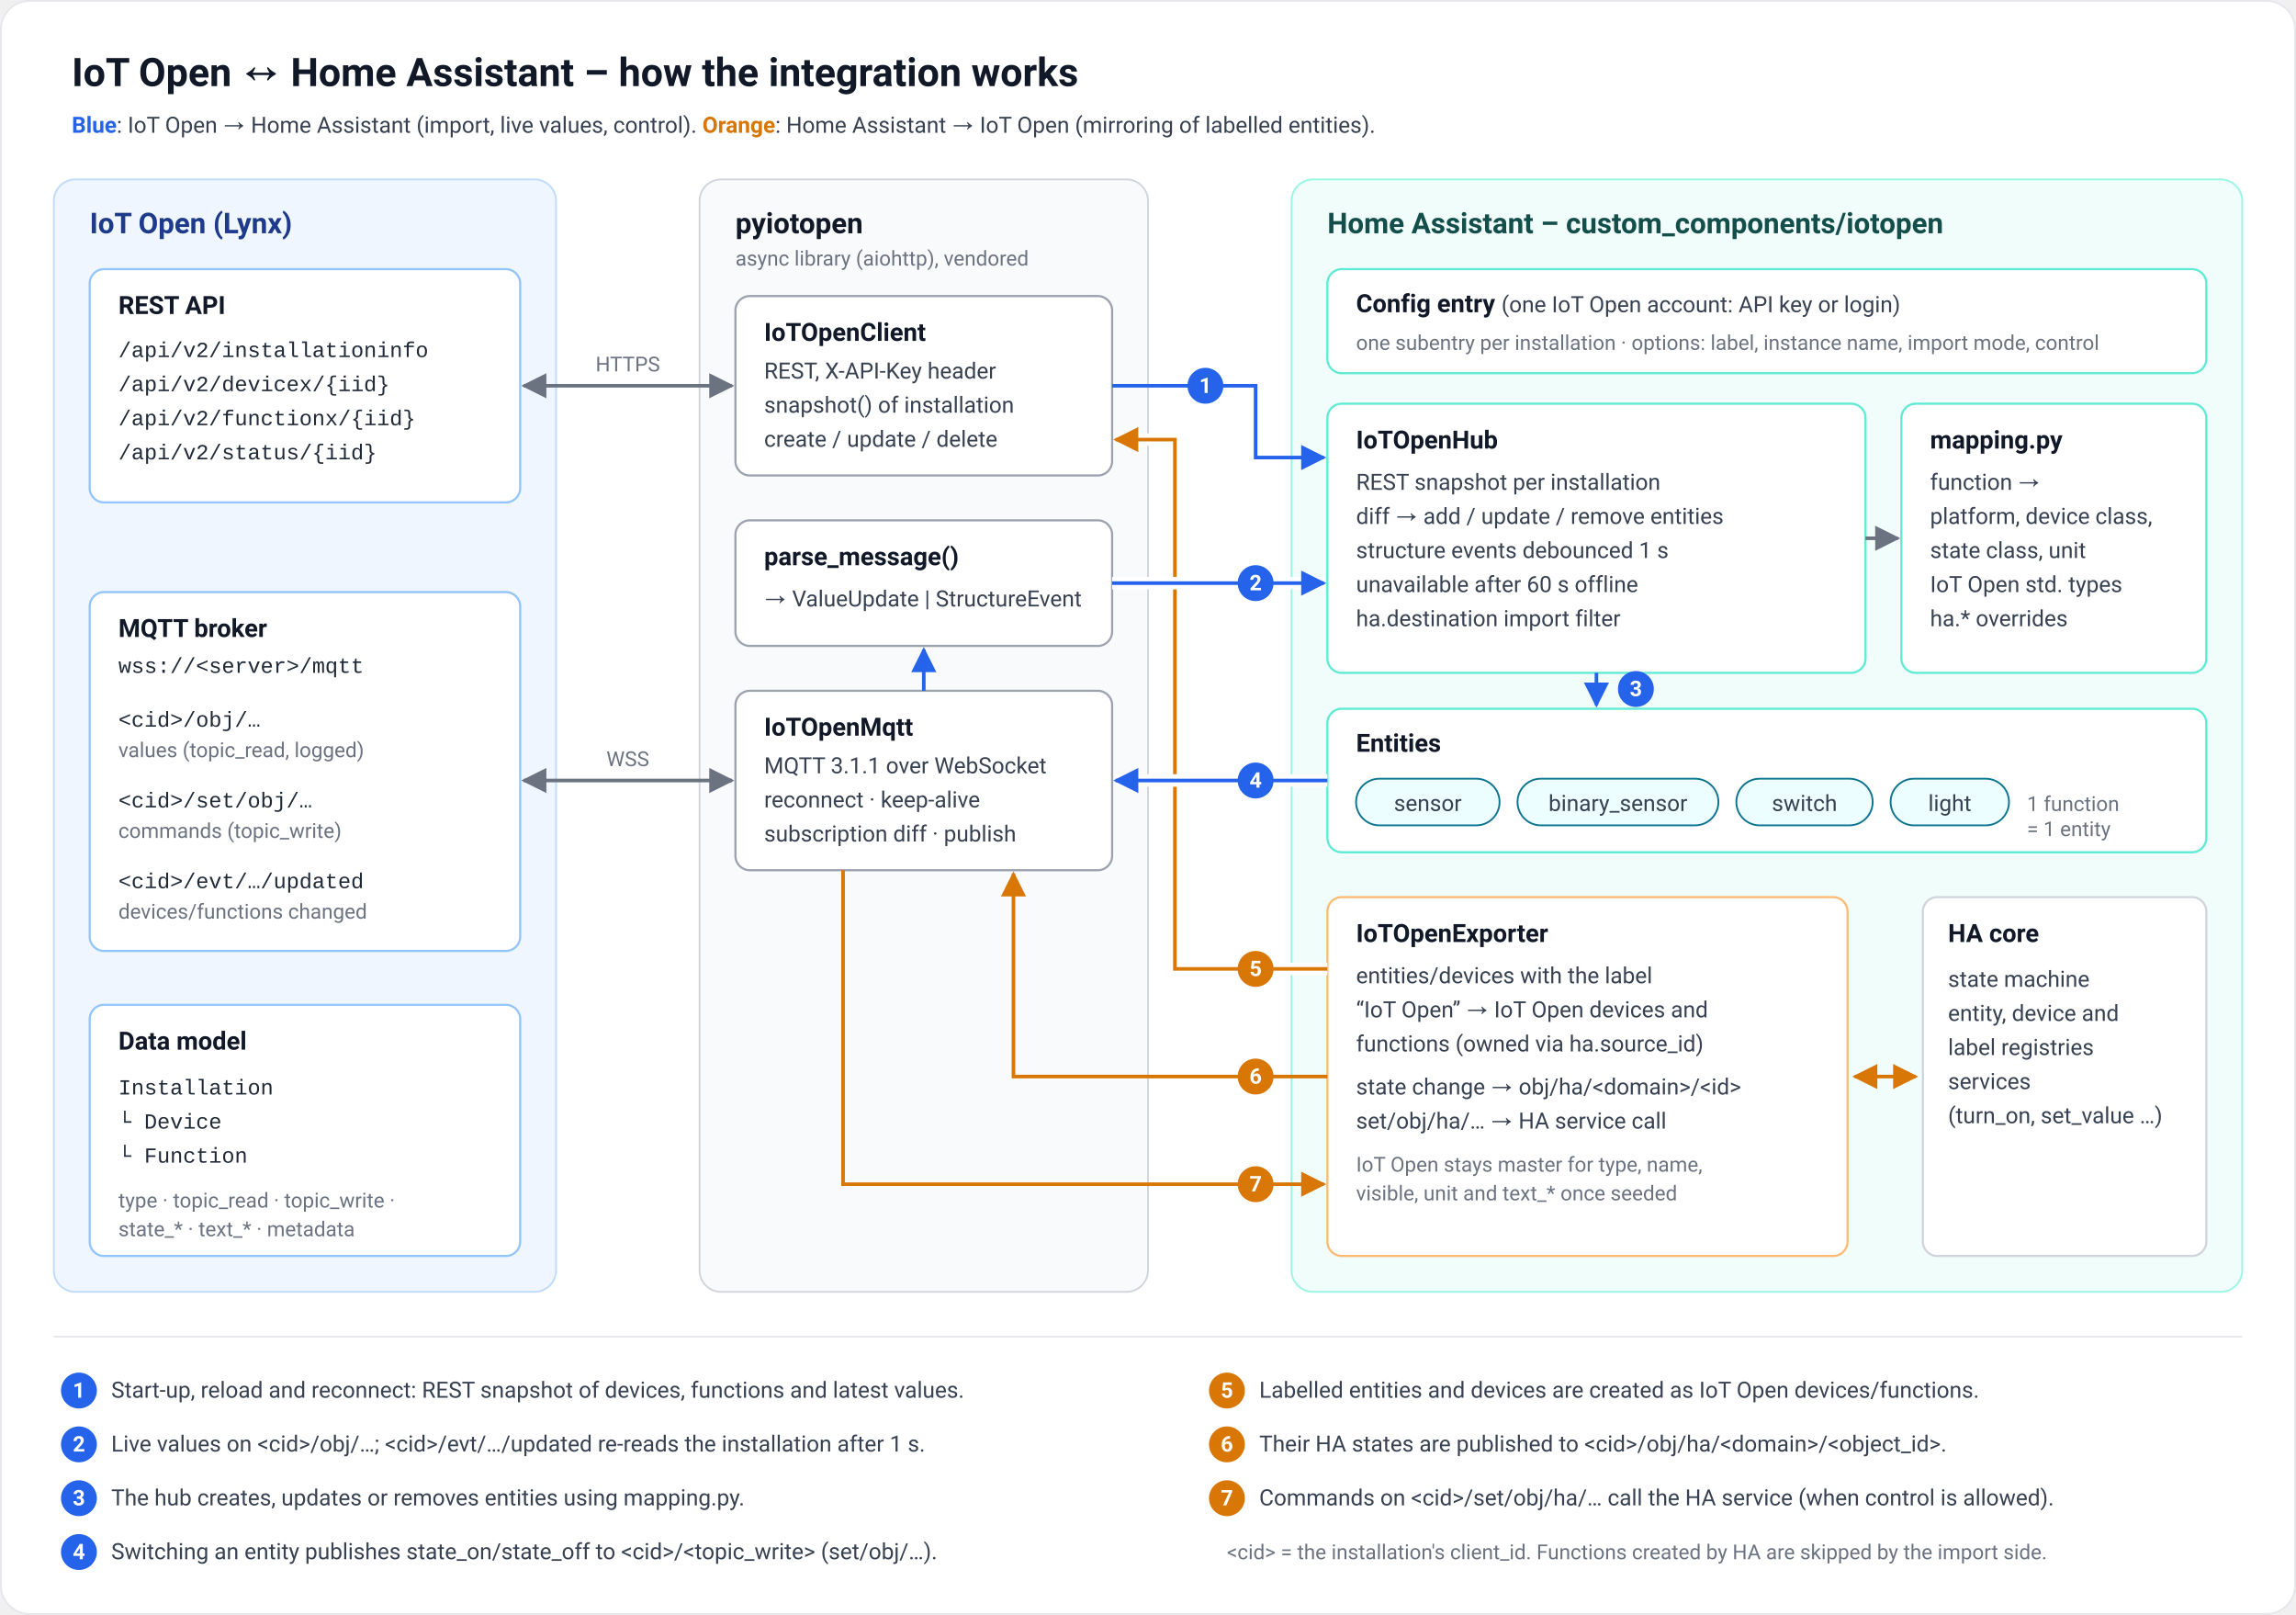
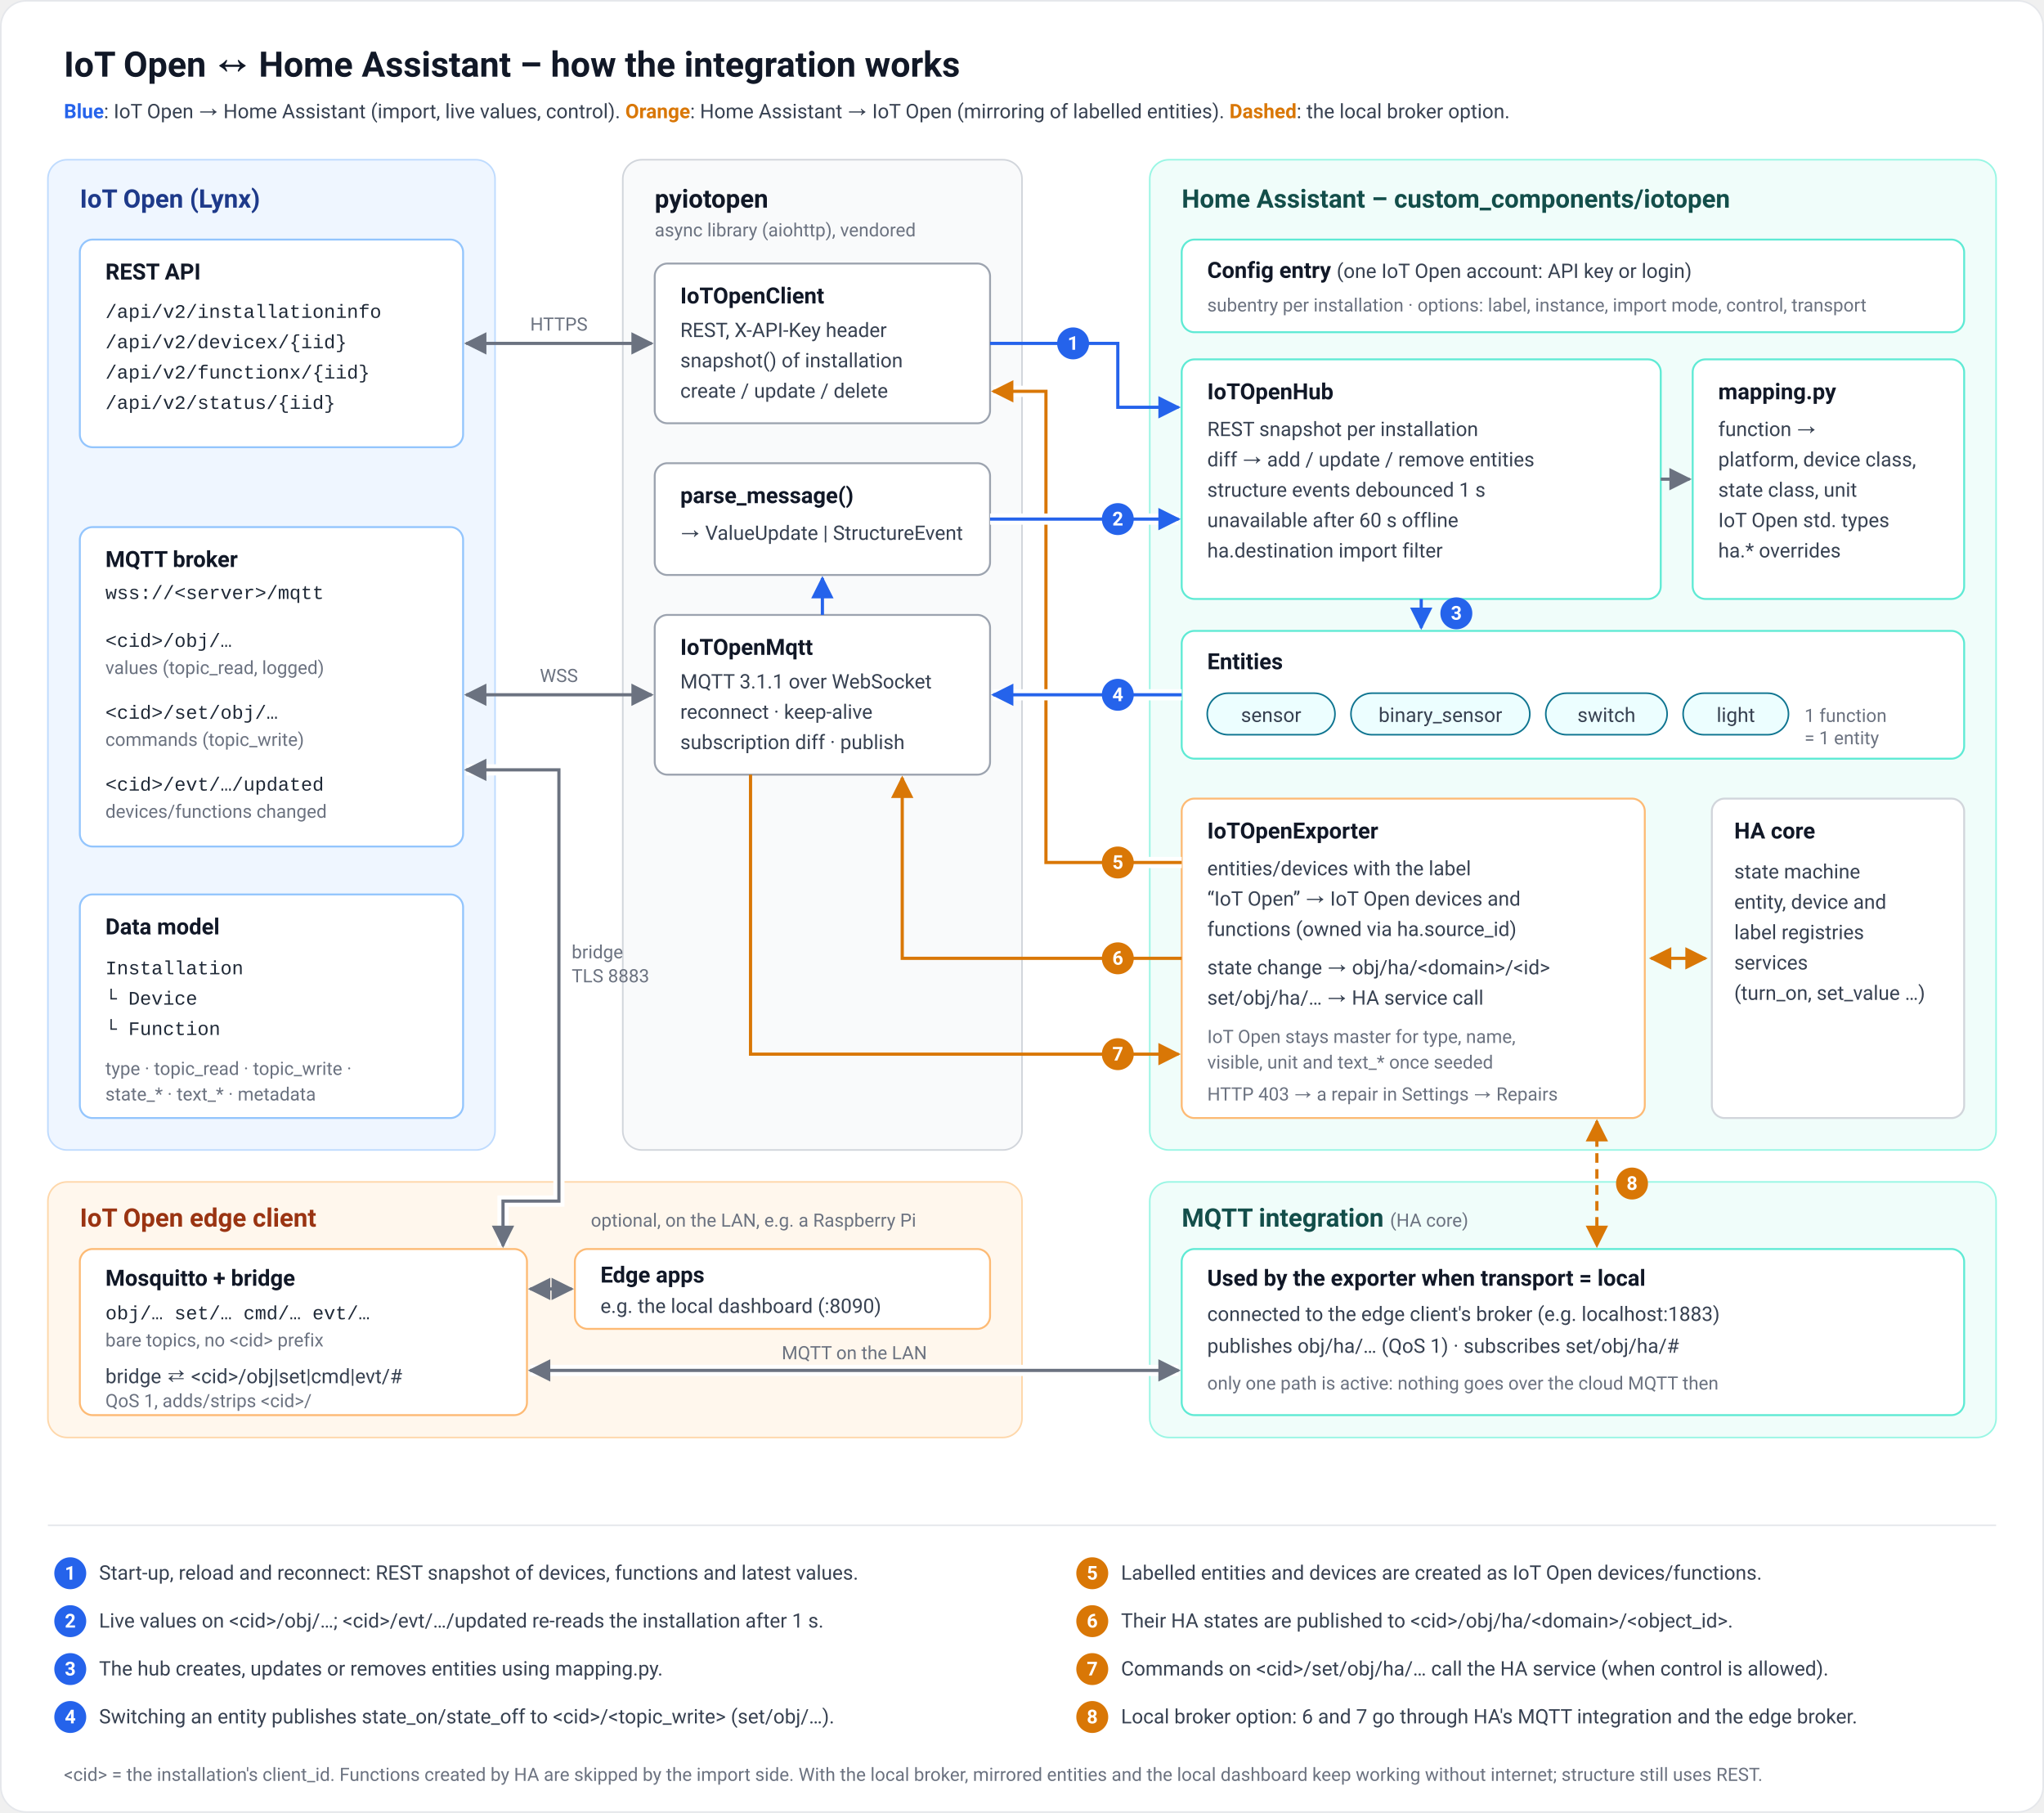
- <svg xmlns="http://www.w3.org/2000/svg" viewBox="0 0 1280 900" width="1280" height="900" font-family="-apple-system, 'Segoe UI', Roboto, Helvetica, Arial, sans-serif">
+ <svg xmlns="http://www.w3.org/2000/svg" viewBox="0 0 1280 1135" width="1280" height="1135" font-family="-apple-system, 'Segoe UI', Roboto, Helvetica, Arial, sans-serif">
  <defs>
    <marker id="a-blue" viewBox="0 0 10 10" refX="9" refY="5" markerWidth="7" markerHeight="7" orient="auto-start-reverse">
      <path d="M0,0 L10,5 L0,10 z" fill="#2563eb" />
    </marker>
    <marker id="a-orange" viewBox="0 0 10 10" refX="9" refY="5" markerWidth="7" markerHeight="7" orient="auto-start-reverse">
      <path d="M0,0 L10,5 L0,10 z" fill="#d97706" />
    </marker>
    <marker id="a-grey" viewBox="0 0 10 10" refX="9" refY="5" markerWidth="7" markerHeight="7" orient="auto-start-reverse">
      <path d="M0,0 L10,5 L0,10 z" fill="#6b7280" />
    </marker>
    <style>
      .h { font-size: 16px; font-weight: 700; }
      .b { font-size: 14px; font-weight: 700; fill: #111827; }
      .t { font-size: 12.5px; fill: #374151; }
      .s { font-size: 11.5px; fill: #6b7280; }
      .m { font-size: 12px; fill: #1f2937; font-family: ui-monospace, 'SFMono-Regular', Consolas, 'Liberation Mono', monospace; }
      .box { fill: #ffffff; stroke-width: 1.2; }
      .halo { fill: none; stroke: #ffffff; stroke-width: 7; }
      .blue { fill: none; stroke: #2563eb; stroke-width: 2; }
      .orange { fill: none; stroke: #d97706; stroke-width: 2; }
+       .orange-d { fill: none; stroke: #d97706; stroke-width: 2; stroke-dasharray: 6 4; }
      .grey { fill: none; stroke: #6b7280; stroke-width: 2; }
      .badge-b { fill: #2563eb; } .badge-o { fill: #d97706; }
      .bn { font-size: 12px; font-weight: 700; fill: #ffffff; text-anchor: middle; }
      .pill { fill: #ecfeff; stroke: #0e7490; stroke-width: 1; }
    </style>
  </defs>
-   <rect x="0.5" y="0.5" width="1279" height="899" rx="16" fill="#ffffff" stroke="#e5e7eb" />
+   <rect x="0.5" y="0.5" width="1279" height="1134" rx="16" fill="#ffffff" stroke="#e5e7eb" />
  <text x="40" y="48" font-size="22" font-weight="700" fill="#111827">IoT Open ↔ Home Assistant – how the integration works</text>
  <text x="40" y="74" class="t">
-     <tspan fill="#2563eb" font-weight="700">Blue</tspan>: IoT Open → Home Assistant (import, live values, control).   <tspan fill="#d97706" font-weight="700">Orange</tspan>: Home Assistant → IoT Open (mirroring of labelled entities).</text>
+     <tspan fill="#2563eb" font-weight="700">Blue</tspan>: IoT Open → Home Assistant (import, live values, control).   <tspan fill="#d97706" font-weight="700">Orange</tspan>: Home Assistant → IoT Open (mirroring of labelled entities).   <tspan fill="#d97706" font-weight="700">Dashed</tspan>: the local broker option.</text>
  <rect x="30" y="100" width="280" height="620" rx="12" fill="#eff6ff" stroke="#bfdbfe" />
  <text x="50" y="130" class="h" fill="#1e3a8a">IoT Open (Lynx)</text>
  <rect x="50" y="150" width="240" height="130" rx="8" class="box" stroke="#93c5fd" />
  <text x="66" y="175" class="b">REST API</text>
  <text x="66" y="199" class="m">/api/v2/installationinfo</text>
  <text x="66" y="218" class="m">/api/v2/devicex/{iid}</text>
  <text x="66" y="237" class="m">/api/v2/functionx/{iid}</text>
  <text x="66" y="256" class="m">/api/v2/status/{iid}</text>
  <rect x="50" y="330" width="240" height="200" rx="8" class="box" stroke="#93c5fd" />
  <text x="66" y="355" class="b">MQTT broker</text>
  <text x="66" y="375" class="m">wss://&lt;server&gt;/mqtt</text>
  <text x="66" y="405" class="m">&lt;cid&gt;/obj/…</text>
  <text x="66" y="422" class="s">values (topic_read, logged)</text>
  <text x="66" y="450" class="m">&lt;cid&gt;/set/obj/…</text>
  <text x="66" y="467" class="s">commands (topic_write)</text>
  <text x="66" y="495" class="m">&lt;cid&gt;/evt/…/updated</text>
  <text x="66" y="512" class="s">devices/functions changed</text>
  <rect x="50" y="560" width="240" height="140" rx="8" class="box" stroke="#93c5fd" />
  <text x="66" y="585" class="b">Data model</text>
  <text x="66" y="610" class="m">Installation</text>
  <text x="66" y="629" class="m">└ Device</text>
  <text x="66" y="648" class="m">  └ Function</text>
  <text x="66" y="673" class="s">type · topic_read · topic_write ·</text>
  <text x="66" y="689" class="s">state_* · text_* · metadata</text>
  <rect x="390" y="100" width="250" height="620" rx="12" fill="#f9fafb" stroke="#d1d5db" />
  <text x="410" y="130" class="h" fill="#111827">pyiotopen</text>
  <text x="410" y="148" class="s">async library (aiohttp), vendored</text>
  <rect x="410" y="165" width="210" height="100" rx="8" class="box" stroke="#9ca3af" />
  <text x="426" y="190" class="b">IoTOpenClient</text>
  <text x="426" y="211" class="t">REST, X-API-Key header</text>
  <text x="426" y="230" class="t">snapshot() of installation</text>
  <text x="426" y="249" class="t">create / update / delete</text>
  <rect x="410" y="290" width="210" height="70" rx="8" class="box" stroke="#9ca3af" />
  <text x="426" y="315" class="b">parse_message()</text>
  <text x="426" y="338" class="t">→ ValueUpdate | StructureEvent</text>
  <rect x="410" y="385" width="210" height="100" rx="8" class="box" stroke="#9ca3af" />
  <text x="426" y="410" class="b">IoTOpenMqtt</text>
  <text x="426" y="431" class="t">MQTT 3.1.1 over WebSocket</text>
  <text x="426" y="450" class="t">reconnect · keep-alive</text>
  <text x="426" y="469" class="t">subscription diff · publish</text>
  <rect x="720" y="100" width="530" height="620" rx="12" fill="#f0fdfa" stroke="#99f6e4" />
  <text x="740" y="130" class="h" fill="#134e4a">Home Assistant – custom_components/iotopen</text>
  <rect x="740" y="150" width="490" height="58" rx="8" class="box" stroke="#5eead4" />
  <text x="756" y="174" class="b">Config entry <tspan class="t" font-weight="400">(one IoT Open account: API key or login)</tspan>
  </text>
-   <text x="756" y="195" class="s">one subentry per installation · options: label, instance name, import mode, control</text>
+   <text x="756" y="195" class="s">subentry per installation · options: label, instance, import mode, control, transport</text>
  <rect x="740" y="225" width="300" height="150" rx="8" class="box" stroke="#5eead4" />
  <text x="756" y="250" class="b">IoTOpenHub</text>
  <text x="756" y="273" class="t">REST snapshot per installation</text>
  <text x="756" y="292" class="t">diff → add / update / remove entities</text>
  <text x="756" y="311" class="t">structure events debounced 1 s</text>
  <text x="756" y="330" class="t">unavailable after 60 s offline</text>
  <text x="756" y="349" class="t">ha.destination import filter</text>
  <rect x="1060" y="225" width="170" height="150" rx="8" class="box" stroke="#5eead4" />
  <text x="1076" y="250" class="b">mapping.py</text>
  <text x="1076" y="273" class="t">function →</text>
  <text x="1076" y="292" class="t">platform, device class,</text>
  <text x="1076" y="311" class="t">state class, unit</text>
  <text x="1076" y="330" class="t">IoT Open std. types</text>
  <text x="1076" y="349" class="t">ha.* overrides</text>
  <line x1="1040" y1="300" x2="1058" y2="300" class="grey" marker-end="url(#a-grey)" />
  <rect x="740" y="395" width="490" height="80" rx="8" class="box" stroke="#5eead4" />
  <text x="756" y="419" class="b">Entities</text>
  <rect x="756" y="434" width="80" height="26" rx="13" class="pill" />
  <text x="796" y="452" class="t" text-anchor="middle">sensor</text>
  <rect x="846" y="434" width="112" height="26" rx="13" class="pill" />
  <text x="902" y="452" class="t" text-anchor="middle">binary_sensor</text>
  <rect x="968" y="434" width="76" height="26" rx="13" class="pill" />
  <text x="1006" y="452" class="t" text-anchor="middle">switch</text>
  <rect x="1054" y="434" width="66" height="26" rx="13" class="pill" />
  <text x="1087" y="452" class="t" text-anchor="middle">light</text>
  <text x="1130" y="452" class="s">1 function</text>
  <text x="1130" y="466" class="s">= 1 entity</text>
  <rect x="740" y="500" width="290" height="200" rx="8" class="box" stroke="#fdba74" />
  <text x="756" y="525" class="b">IoTOpenExporter</text>
  <text x="756" y="548" class="t">entities/devices with the label</text>
  <text x="756" y="567" class="t">“IoT Open” → IoT Open devices and</text>
  <text x="756" y="586" class="t">functions (owned via ha.source_id)</text>
  <text x="756" y="610" class="t">state change → obj/ha/&lt;domain&gt;/&lt;id&gt;</text>
  <text x="756" y="629" class="t">set/obj/ha/… → HA service call</text>
  <text x="756" y="653" class="s">IoT Open stays master for type, name,</text>
  <text x="756" y="669" class="s">visible, unit and text_* once seeded</text>
+   <text x="756" y="689" class="s">HTTP 403 → a repair in Settings → Repairs</text>
  <rect x="1072" y="500" width="158" height="200" rx="8" class="box" stroke="#d1d5db" />
  <text x="1086" y="525" class="b">HA core</text>
  <text x="1086" y="550" class="t">state machine</text>
  <text x="1086" y="569" class="t">entity, device and</text>
  <text x="1086" y="588" class="t">label registries</text>
  <text x="1086" y="607" class="t">services</text>
  <text x="1086" y="626" class="t">(turn_on, set_value …)</text>
  <line x1="1034" y1="600" x2="1068" y2="600" class="orange" marker-start="url(#a-orange)" marker-end="url(#a-orange)" />
  <line x1="292" y1="215" x2="408" y2="215" class="grey" marker-start="url(#a-grey)" marker-end="url(#a-grey)" />
  <text x="350" y="207" class="s" text-anchor="middle">HTTPS</text>
  <line x1="292" y1="435" x2="408" y2="435" class="grey" marker-start="url(#a-grey)" marker-end="url(#a-grey)" />
  <text x="350" y="427" class="s" text-anchor="middle">WSS</text>
  <line x1="515" y1="385" x2="515" y2="362" class="blue" marker-end="url(#a-blue)" />
  <path d="M620,215 H700 V255 H738" class="blue" marker-end="url(#a-blue)" />
  <path d="M740,540 H655 V245 H622" class="halo" />
  <path d="M740,540 H655 V245 H622" class="orange" marker-end="url(#a-orange)" />
  <path d="M620,325 H738" class="halo" />
  <path d="M620,325 H738" class="blue" marker-end="url(#a-blue)" />
  <line x1="890" y1="375" x2="890" y2="393" class="blue" marker-end="url(#a-blue)" />
  <path d="M740,435 H622" class="halo" />
  <path d="M740,435 H622" class="blue" marker-end="url(#a-blue)" />
  <path d="M740,600 H565 V487" class="orange" marker-end="url(#a-orange)" />
  <path d="M470,485 V660 H738" class="orange" marker-end="url(#a-orange)" />
  <circle cx="672" cy="215" r="10" class="badge-b" />
  <text x="672" y="219" class="bn">1</text>
  <circle cx="700" cy="325" r="10" class="badge-b" />
  <text x="700" y="329" class="bn">2</text>
  <circle cx="912" cy="384" r="10" class="badge-b" />
  <text x="912" y="388" class="bn">3</text>
  <circle cx="700" cy="435" r="10" class="badge-b" />
  <text x="700" y="439" class="bn">4</text>
  <circle cx="700" cy="540" r="10" class="badge-o" />
  <text x="700" y="544" class="bn">5</text>
  <circle cx="700" cy="600" r="10" class="badge-o" />
  <text x="700" y="604" class="bn">6</text>
  <circle cx="700" cy="660" r="10" class="badge-o" />
  <text x="700" y="664" class="bn">7</text>
-   <line x1="30" y1="745" x2="1250" y2="745" stroke="#e5e7eb" />
+   <rect x="30" y="740" width="610" height="160" rx="12" fill="#fff7ed" stroke="#fed7aa" />
+   <text x="50" y="768" class="h" fill="#9a3412">IoT Open edge client</text>
+   <text x="370" y="768" class="s">optional, on the LAN, e.g. a Raspberry Pi</text>
+   <rect x="50" y="782" width="280" height="104" rx="8" class="box" stroke="#fdba74" />
+   <text x="66" y="805" class="b">Mosquitto + bridge</text>
+   <text x="66" y="826" class="m">obj/… set/… cmd/… evt/…</text>
+   <text x="66" y="843" class="s">bare topics, no &lt;cid&gt; prefix</text>
+   <text x="66" y="866" class="t">bridge ⇄ &lt;cid&gt;/obj|set|cmd|evt/#</text>
+   <text x="66" y="881" class="s">QoS 1, adds/strips &lt;cid&gt;/</text>
+   <rect x="360" y="782" width="260" height="50" rx="8" class="box" stroke="#fdba74" />
+   <text x="376" y="803" class="b">Edge apps</text>
+   <text x="376" y="822" class="t">e.g. the local dashboard (:8090)</text>
+   <rect x="720" y="740" width="530" height="160" rx="12" fill="#f0fdfa" stroke="#99f6e4" />
+   <text x="740" y="768" class="h" fill="#134e4a">MQTT integration <tspan class="s" font-weight="400">(HA core)</tspan>
+   </text>
+   <rect x="740" y="782" width="490" height="104" rx="8" class="box" stroke="#5eead4" />
+   <text x="756" y="805" class="b">Used by the exporter when transport = local</text>
+   <text x="756" y="827" class="t">connected to the edge client's broker (e.g. localhost:1883)</text>
+   <text x="756" y="847" class="t">publishes obj/ha/… (QoS 1) · subscribes set/obj/ha/#</text>
+   <text x="756" y="870" class="s">only one path is active: nothing goes over the cloud MQTT then</text>
+   <path d="M315,780 V752 H350 V482 H292" class="halo" />
+   <path d="M315,780 V752 H350 V482 H292" class="grey" marker-start="url(#a-grey)" marker-end="url(#a-grey)" />
+   <text x="358" y="600" class="s">bridge</text>
+   <text x="358" y="615" class="s">TLS 8883</text>
+   <line x1="738" y1="858" x2="332" y2="858" class="halo" />
+   <line x1="738" y1="858" x2="332" y2="858" class="grey" marker-start="url(#a-grey)" marker-end="url(#a-grey)" />
+   <text x="535" y="851" class="s" text-anchor="middle">MQTT on the LAN</text>
+   <line x1="358" y1="807" x2="332" y2="807" class="grey" marker-start="url(#a-grey)" marker-end="url(#a-grey)" />
+   <line x1="1000" y1="702" x2="1000" y2="780" class="orange-d" marker-start="url(#a-orange)" marker-end="url(#a-orange)" />
+   <circle cx="1022" cy="741" r="10" class="badge-o" />
+   <text x="1022" y="745" class="bn">8</text>
+   <line x1="30" y1="955" x2="1250" y2="955" stroke="#e5e7eb" />
  <g class="t">
-     <circle cx="44" cy="775" r="10" class="badge-b" />
-     <text x="44" y="779" class="bn">1</text>
-     <text x="62" y="779">Start-up, reload and reconnect: REST snapshot of devices, functions and latest values.</text>
-     <circle cx="44" cy="805" r="10" class="badge-b" />
-     <text x="44" y="809" class="bn">2</text>
-     <text x="62" y="809">Live values on &lt;cid&gt;/obj/…; &lt;cid&gt;/evt/…/updated re-reads the installation after 1 s.</text>
-     <circle cx="44" cy="835" r="10" class="badge-b" />
-     <text x="44" y="839" class="bn">3</text>
-     <text x="62" y="839">The hub creates, updates or removes entities using mapping.py.</text>
-     <circle cx="44" cy="865" r="10" class="badge-b" />
-     <text x="44" y="869" class="bn">4</text>
-     <text x="62" y="869">Switching an entity publishes state_on/state_off to &lt;cid&gt;/&lt;topic_write&gt; (set/obj/…).</text>
-     <circle cx="684" cy="775" r="10" class="badge-o" />
-     <text x="684" y="779" class="bn">5</text>
-     <text x="702" y="779">Labelled entities and devices are created as IoT Open devices/functions.</text>
-     <circle cx="684" cy="805" r="10" class="badge-o" />
-     <text x="684" y="809" class="bn">6</text>
-     <text x="702" y="809">Their HA states are published to &lt;cid&gt;/obj/ha/&lt;domain&gt;/&lt;object_id&gt;.</text>
-     <circle cx="684" cy="835" r="10" class="badge-o" />
-     <text x="684" y="839" class="bn">7</text>
-     <text x="702" y="839">Commands on &lt;cid&gt;/set/obj/ha/… call the HA service (when control is allowed).</text>
-     <text x="684" y="869" class="s">&lt;cid&gt; = the installation's client_id. Functions created by HA are skipped by the import side.</text>
+     <circle cx="44" cy="985" r="10" class="badge-b" />
+     <text x="44" y="989" class="bn">1</text>
+     <text x="62" y="989">Start-up, reload and reconnect: REST snapshot of devices, functions and latest values.</text>
+     <circle cx="44" cy="1015" r="10" class="badge-b" />
+     <text x="44" y="1019" class="bn">2</text>
+     <text x="62" y="1019">Live values on &lt;cid&gt;/obj/…; &lt;cid&gt;/evt/…/updated re-reads the installation after 1 s.</text>
+     <circle cx="44" cy="1045" r="10" class="badge-b" />
+     <text x="44" y="1049" class="bn">3</text>
+     <text x="62" y="1049">The hub creates, updates or removes entities using mapping.py.</text>
+     <circle cx="44" cy="1075" r="10" class="badge-b" />
+     <text x="44" y="1079" class="bn">4</text>
+     <text x="62" y="1079">Switching an entity publishes state_on/state_off to &lt;cid&gt;/&lt;topic_write&gt; (set/obj/…).</text>
+     <circle cx="684" cy="985" r="10" class="badge-o" />
+     <text x="684" y="989" class="bn">5</text>
+     <text x="702" y="989">Labelled entities and devices are created as IoT Open devices/functions.</text>
+     <circle cx="684" cy="1015" r="10" class="badge-o" />
+     <text x="684" y="1019" class="bn">6</text>
+     <text x="702" y="1019">Their HA states are published to &lt;cid&gt;/obj/ha/&lt;domain&gt;/&lt;object_id&gt;.</text>
+     <circle cx="684" cy="1045" r="10" class="badge-o" />
+     <text x="684" y="1049" class="bn">7</text>
+     <text x="702" y="1049">Commands on &lt;cid&gt;/set/obj/ha/… call the HA service (when control is allowed).</text>
+     <circle cx="684" cy="1075" r="10" class="badge-o" />
+     <text x="684" y="1079" class="bn">8</text>
+     <text x="702" y="1079">Local broker option: 6 and 7 go through HA's MQTT integration and the edge broker.</text>
  </g>
+   <text x="40" y="1115" class="s">&lt;cid&gt; = the installation's client_id. Functions created by HA are skipped by the import side. With the local broker, mirrored entities and the local dashboard keep working without internet; structure still uses REST.</text>
</svg>
